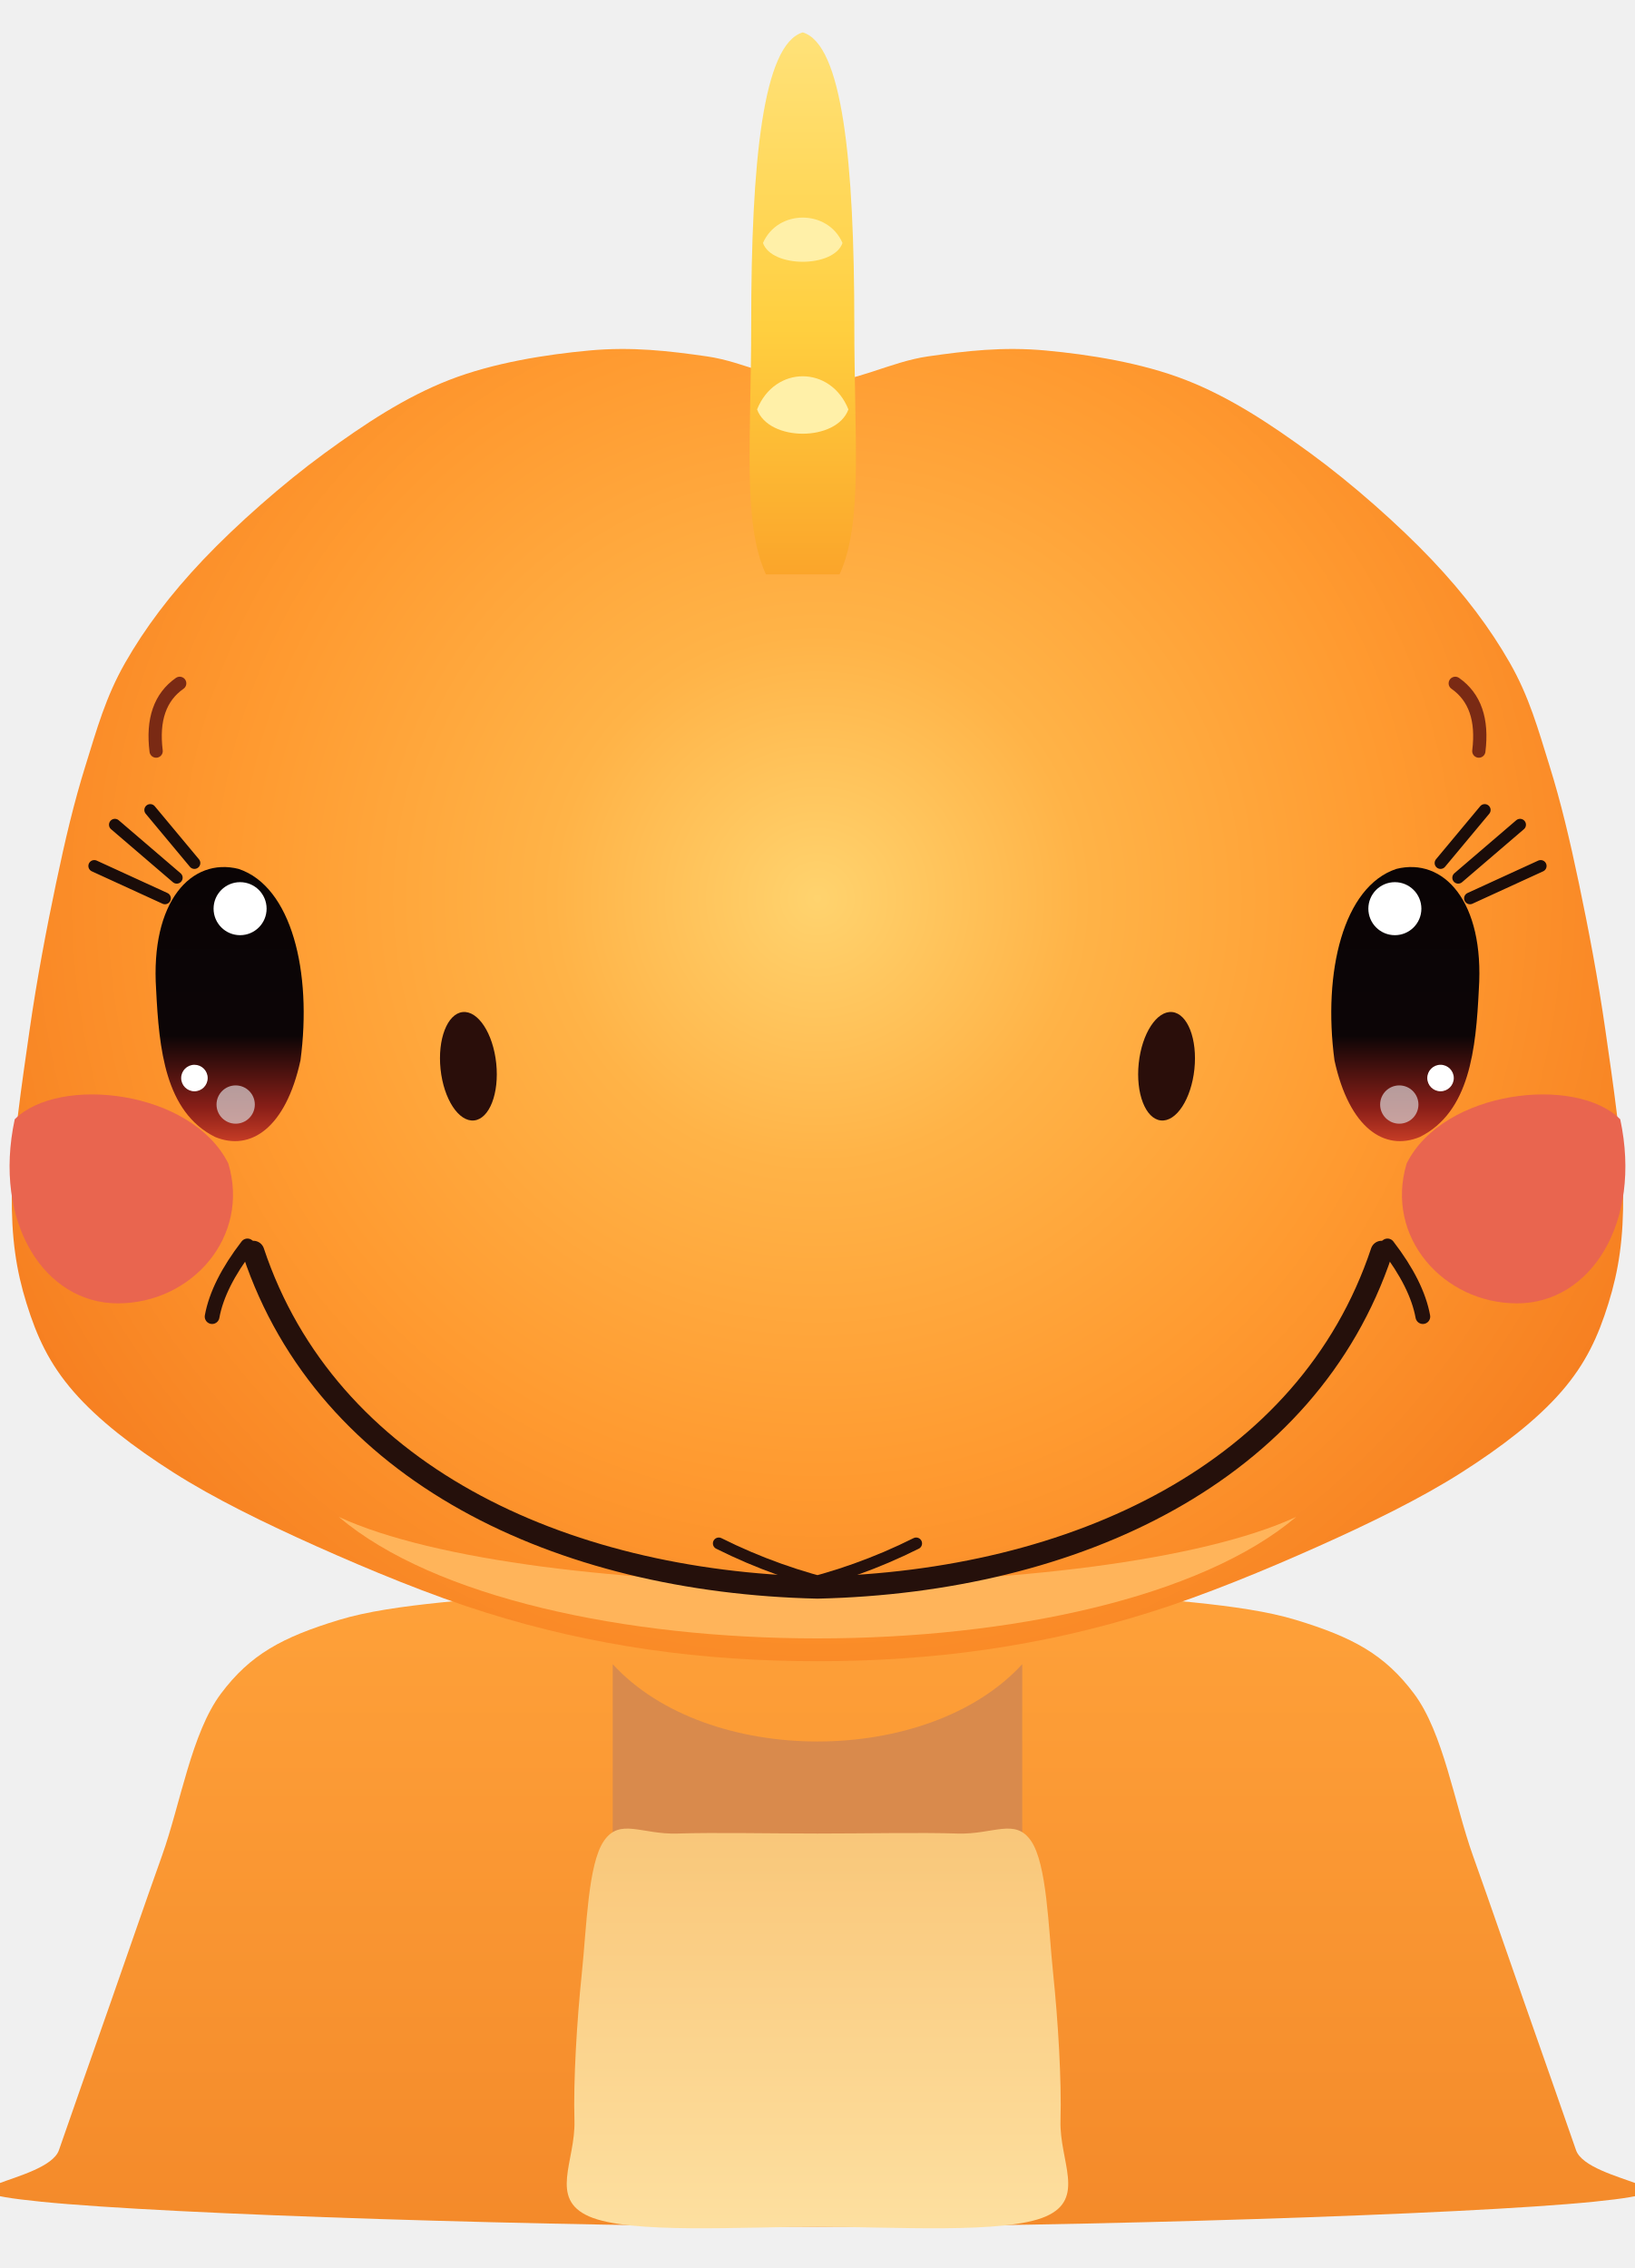
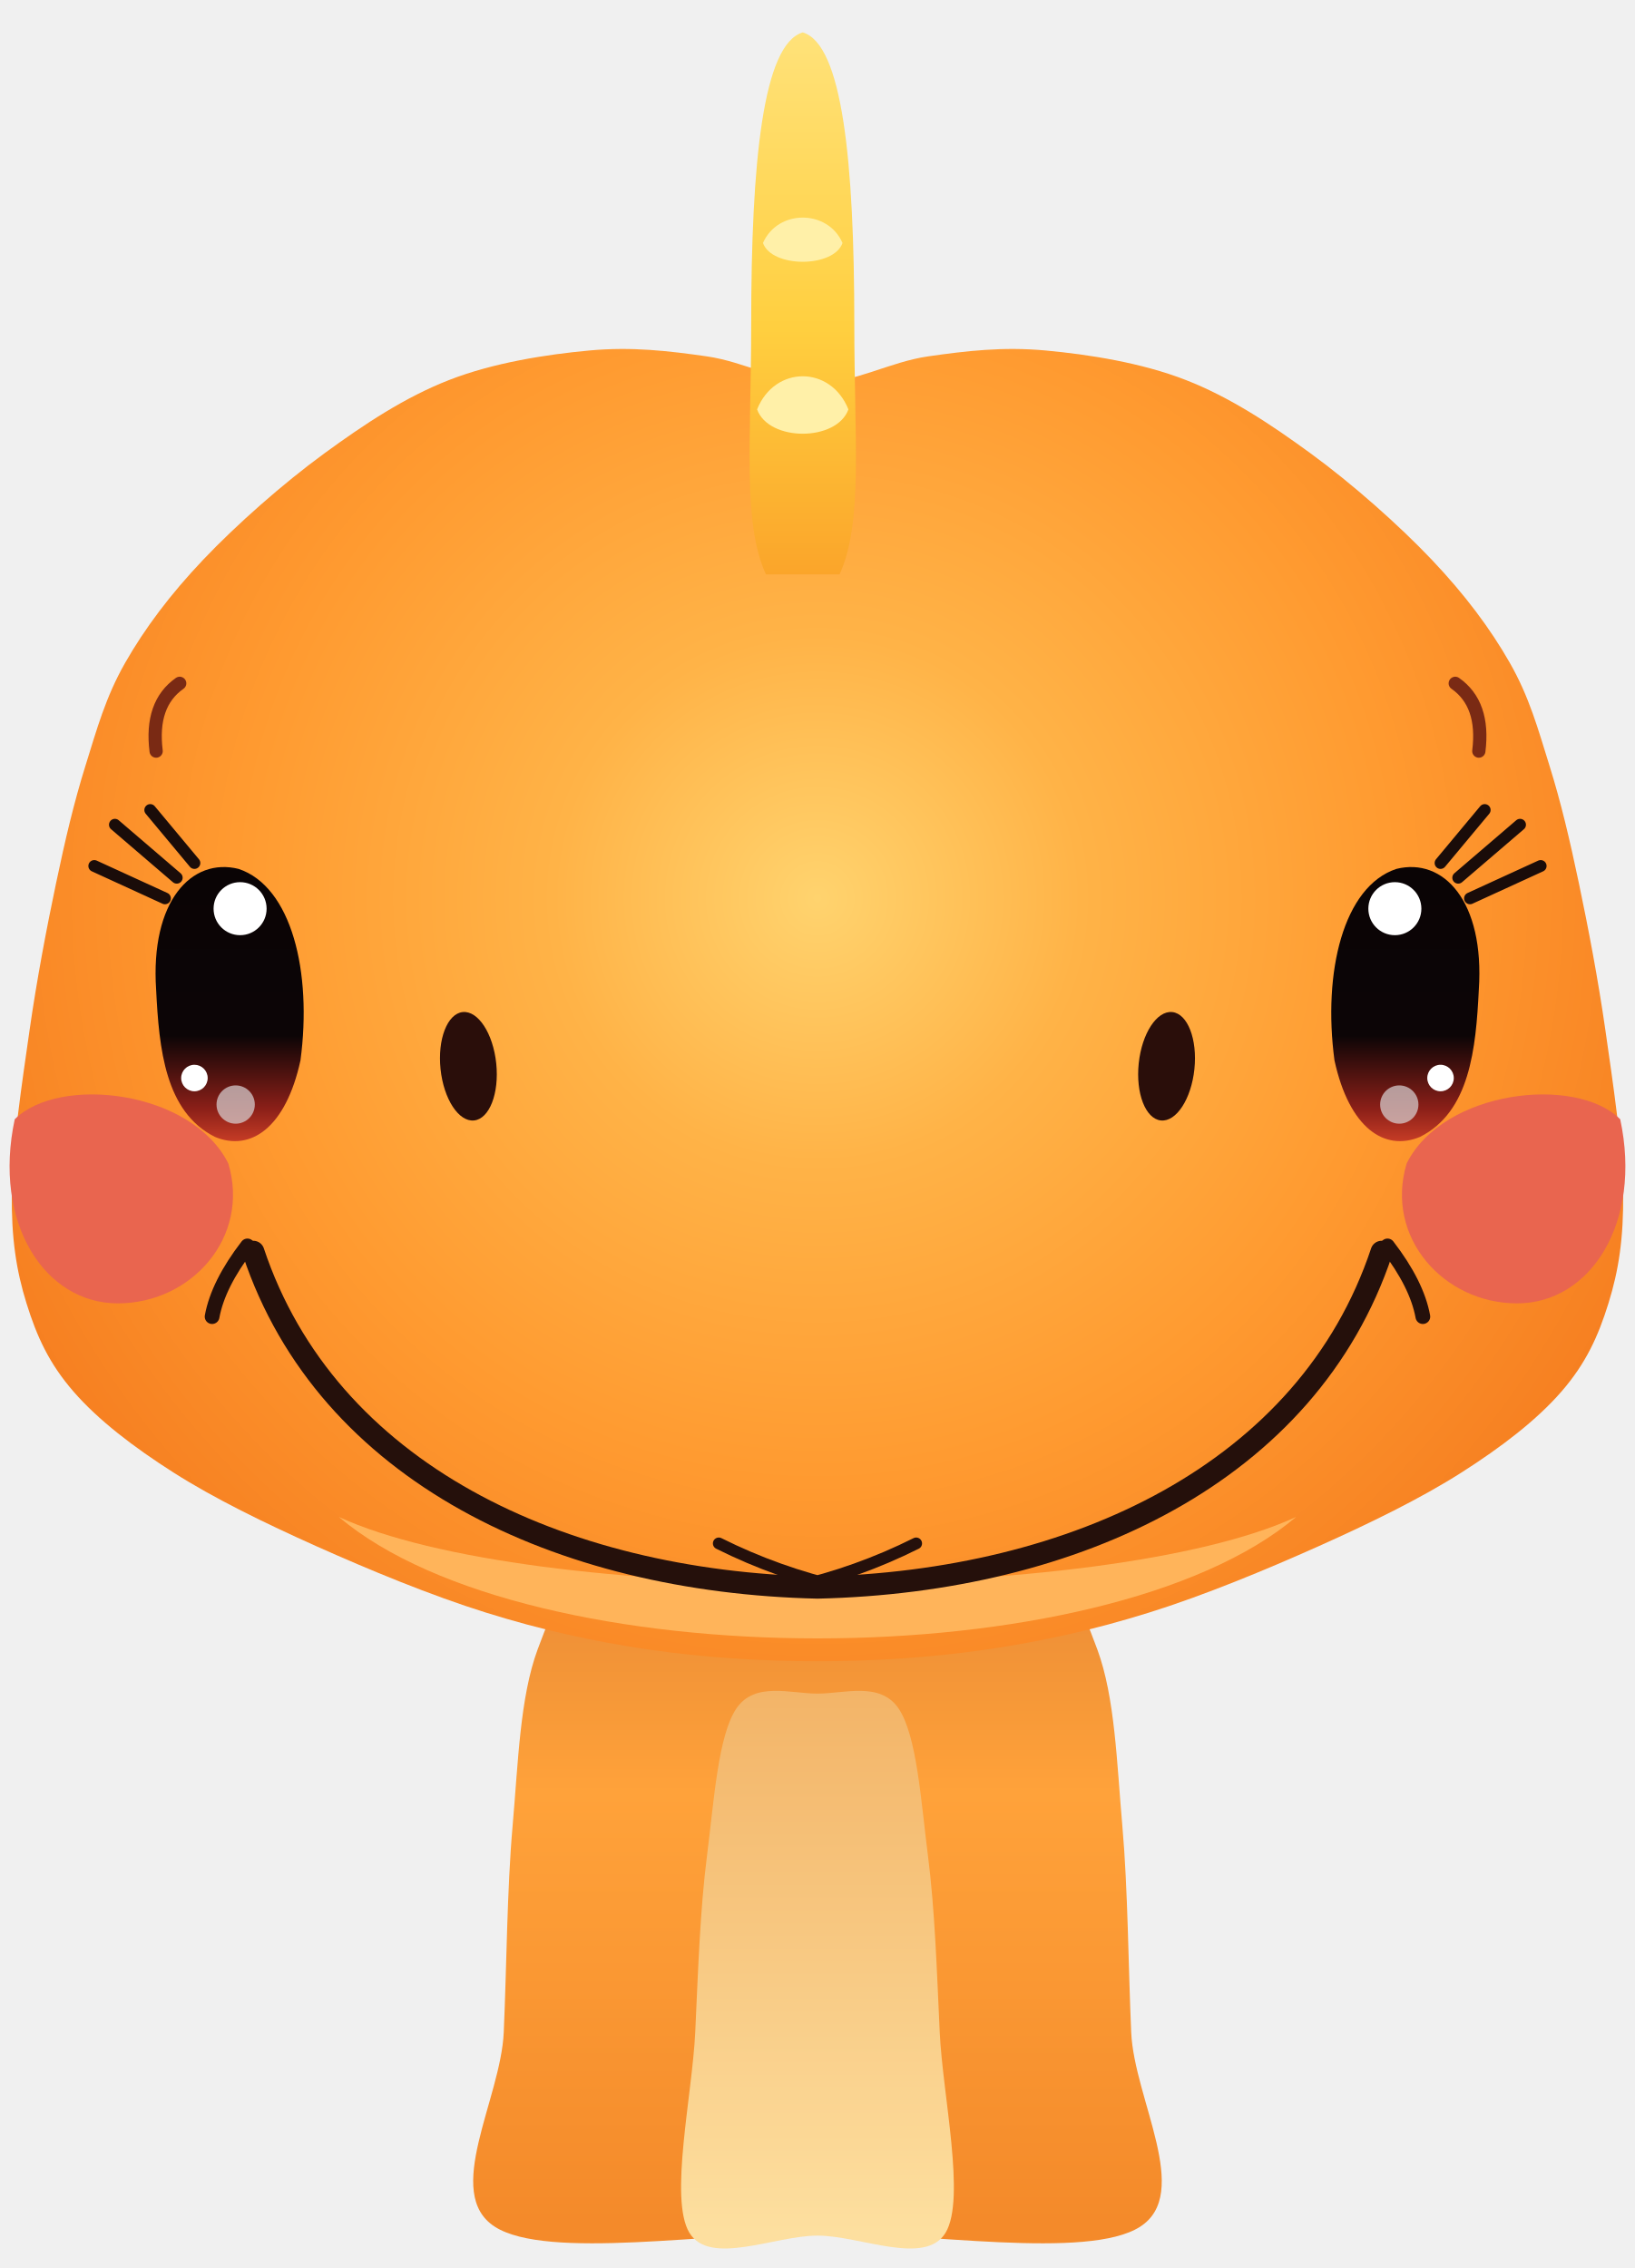
<svg xmlns="http://www.w3.org/2000/svg" viewBox="20 40 1110 1540">
  <defs>
-     <linearGradient id="gr-chest" gradientUnits="userSpaceOnUse" x1="0" y1="1100" x2="0" y2="1550">
-       <stop offset="0" stop-color="#ffa23a" />
+     <linearGradient id="gr-neck" gradientUnits="userSpaceOnUse" x1="0" y1="1100" x2="0" y2="1550">
+       <stop offset="0" stop-color="#e98a35" />
+       <stop offset="0.35" stop-color="#ffa23a" />
      <stop offset="1" stop-color="#f48a2a" />
    </linearGradient>
-     <linearGradient id="gr-belly" gradientUnits="userSpaceOnUse" x1="0" y1="1285" x2="0" y2="1550">
-       <stop offset="0" stop-color="#f9c77a" />
+     <linearGradient id="gr-neck-belly" gradientUnits="userSpaceOnUse" x1="0" y1="1170" x2="0" y2="1556">
+       <stop offset="0" stop-color="#f2b265" />
      <stop offset="1" stop-color="#fddf9f" />
    </linearGradient>
    <radialGradient id="gr-head" gradientUnits="userSpaceOnUse" cx="575" cy="650" r="640">
      <stop offset="0" stop-color="#ffd36e" />
      <stop offset="0.28" stop-color="#ffb347" />
      <stop offset="0.62" stop-color="#ff9a30" />
      <stop offset="1" stop-color="#f57c1f" />
    </radialGradient>
    <linearGradient id="gr-crest" gradientUnits="userSpaceOnUse" x1="565" y1="60" x2="565" y2="430">
      <stop offset="0" stop-color="#ffe27a" />
      <stop offset="0.55" stop-color="#ffcf3f" />
      <stop offset="1" stop-color="#fba52a" />
    </linearGradient>
    <linearGradient id="gr-eye-l" gradientUnits="userSpaceOnUse" x1="0" y1="625" x2="0" y2="822">
      <stop offset="0" stop-color="#0a0405" />
      <stop offset="0.6" stop-color="#0c0506" />
      <stop offset="0.85" stop-color="#8a1f18" />
      <stop offset="1" stop-color="#d8452a" />
    </linearGradient>
  </defs>
-   <g id="chest">
-     <path id="p-chest" d="M575.0 1100.0C516.7 1100.0 454.2 1113.3 400.0 1120.0C345.8 1126.7 288.3 1128.3 250.0 1140.0C211.7 1151.7 190.0 1163.3 170.0 1190.0C150.0 1216.7 142.5 1265.0 130.0 1300.0C117.5 1335.0 106.7 1366.7 95.0 1400.0C83.3 1433.3 67.8 1477.5 60.0 1500.0C52.2 1522.5 -37.8 1526.3 48.0 1535.0C133.8 1543.7 399.3 1552.0 575.0 1552.0C750.7 1552.0 1016.2 1543.7 1102.0 1535.0C1187.8 1526.3 1097.8 1522.5 1090.0 1500.0C1082.2 1477.5 1066.7 1433.3 1055.0 1400.0C1043.3 1366.7 1032.5 1335.0 1020.0 1300.0C1007.5 1265.0 1000.0 1216.7 980.0 1190.0C960.0 1163.3 938.3 1151.7 900.0 1140.0C861.7 1128.3 804.2 1126.7 750.0 1120.0C695.8 1113.3 633.3 1100.0 575.0 1100.0Z" fill="url(#gr-chest)" />
+   <g id="neck">
+     <path id="p-neck" d="M575.0 1060.0C530.0 1060.0 471.7 1068.3 440.0 1085.0C408.3 1101.7 397.0 1127.5 385.0 1160.0C373.0 1192.5 371.8 1236.7 368.0 1280.0C364.2 1323.3 364.0 1374.7 362.0 1420.0C360.0 1465.3 320.5 1529.3 356.0 1552.0C391.5 1574.7 502.0 1556.0 575.0 1556.0C648.0 1556.0 758.5 1574.7 794.0 1552.0C829.5 1529.3 790.0 1465.3 788.0 1420.0C786.0 1374.7 785.8 1323.3 782.0 1280.0C778.2 1236.7 777.0 1192.5 765.0 1160.0C753.0 1127.5 741.7 1101.7 710.0 1085.0C678.3 1068.3 620.0 1060.0 575.0 1060.0Z" fill="url(#gr-neck)" />
  </g>
-   <g id="chin-shadow">
-     <path d="M436 1170 C500 1240 650 1240 714 1170 L714 1300 C650 1325 500 1325 436 1300 Z" fill="#d98a4c" />
-   </g>
-   <g id="belly">
-     <path id="p-belly" d="M575.0 1285.0C543.3 1285.0 504.2 1284.2 480.0 1285.0C455.8 1285.8 440.8 1274.2 430.0 1290.0C419.2 1305.8 418.3 1348.3 415.0 1380.0C411.7 1411.7 409.2 1452.5 410.0 1480.0C410.8 1507.5 392.5 1533.0 420.0 1545.0C447.5 1557.0 523.3 1552.0 575.0 1552.0C626.7 1552.0 702.5 1557.0 730.0 1545.0C757.5 1533.0 739.2 1507.5 740.0 1480.0C740.8 1452.5 738.3 1411.7 735.0 1380.0C731.7 1348.3 730.8 1305.8 720.0 1290.0C709.2 1274.2 694.2 1285.8 670.0 1285.0C645.8 1284.2 606.7 1285.0 575.0 1285.0Z" fill="url(#gr-belly)" />
+   <g id="neck-belly">
+     <path id="p-neck-belly" d="M575.0 1190.0C556.7 1190.0 532.5 1181.7 520.0 1200.0C507.5 1218.3 504.7 1263.3 500.0 1300.0C495.3 1336.7 494.0 1377.3 492.0 1420.0C490.0 1462.7 474.2 1533.0 488.0 1556.0C501.8 1579.0 546.0 1558.0 575.0 1558.0C604.0 1558.0 648.2 1579.0 662.0 1556.0C675.8 1533.0 660.0 1462.7 658.0 1420.0C656.0 1377.3 654.7 1336.7 650.0 1300.0C645.3 1263.3 642.5 1218.3 630.0 1200.0C617.5 1181.7 593.3 1190.0 575.0 1190.0Z" fill="url(#gr-neck-belly)" />
  </g>
  <g id="head">
    <path id="p-head" d="M575.0 300.0C550.0 300.0 525.8 285.7 500.0 282.0C474.2 278.3 449.2 275.3 420.0 278.0C390.8 280.7 355.0 286.3 325.0 298.0C295.0 309.7 267.8 327.7 240.0 348.0C212.2 368.3 180.5 396.3 158.0 420.0C135.5 443.7 118.3 466.7 105.0 490.0C91.7 513.3 85.8 535.0 78.0 560.0C70.2 585.0 64.3 610.0 58.0 640.0C51.7 670.0 45.0 705.0 40.0 740.0C35.0 775.0 28.3 819.2 28.0 850.0C27.7 880.8 31.0 902.5 38.0 925.0C45.0 947.5 53.3 965.8 70.0 985.0C86.7 1004.2 110.5 1022.5 138.0 1040.0C165.5 1057.5 199.7 1074.2 235.0 1090.0C270.3 1105.8 312.5 1123.3 350.0 1135.0C387.5 1146.7 422.5 1154.5 460.0 1160.0C497.5 1165.5 536.7 1168.0 575.0 1168.0C613.3 1168.0 652.5 1165.5 690.0 1160.0C727.5 1154.5 762.5 1146.7 800.0 1135.0C837.5 1123.3 879.7 1105.8 915.0 1090.0C950.3 1074.2 984.5 1057.5 1012.0 1040.0C1039.5 1022.5 1063.3 1004.2 1080.0 985.0C1096.7 965.8 1105.0 947.5 1112.0 925.0C1119.0 902.5 1122.3 880.8 1122.0 850.0C1121.7 819.2 1115.0 775.0 1110.0 740.0C1105.0 705.0 1098.3 670.0 1092.0 640.0C1085.7 610.0 1079.8 585.0 1072.0 560.0C1064.2 535.0 1058.3 513.3 1045.0 490.0C1031.7 466.7 1014.5 443.7 992.0 420.0C969.5 396.3 937.8 368.3 910.0 348.0C882.2 327.7 855.0 309.7 825.0 298.0C795.0 286.3 759.2 280.7 730.0 278.0C700.8 275.3 675.8 278.3 650.0 282.0C624.2 285.7 600.0 300.0 575.0 300.0Z" fill="url(#gr-head)" />
  </g>
  <g id="chin-light">
    <path d="M250 1070 C380 1180 770 1180 900 1070 C770 1130 380 1130 250 1070 Z" fill="#ffb45a" />
  </g>
  <g id="crest">
    <path d="M565 62 C592 70 600 150 600 260 C600 340 606 395 590 430 L540 430 C524 395 530 340 530 260 C530 150 538 70 565 62 Z" fill="url(#gr-crest)" />
  </g>
  <g id="crest-band-1">
    <path d="M538 205 C548 182 582 182 592 205 C586 222 544 222 538 205 Z" fill="#fff0a8" />
  </g>
  <g id="crest-band-2">
    <path d="M534 318 C546 288 584 288 596 318 C588 340 542 340 534 318 Z" fill="#fff0a8" />
  </g>
  <g id="cheek-l">
    <path d="M30 800 C60 770 150 780 175 830 C190 880 150 925 100 925 C50 925 15 870 30 800 Z" fill="#e9654f" />
  </g>
  <g id="cheek-r">
    <use href="#cheek-l" transform="translate(1150.0 0) scale(-1 1)" />
  </g>
  <g id="nostril-l">
    <ellipse cx="338.0" cy="764.0" rx="19.0" ry="37.0" transform="rotate(-6.0 338.0 764.0)" fill="#2a0e0a" />
  </g>
  <g id="nostril-r">
    <use href="#nostril-l" transform="translate(1150.0 0) scale(-1 1)" />
  </g>
  <g id="brow-mark-l">
    <path d="M142 504 Q122 518 126 550" stroke="#7a2a14" stroke-width="9" stroke-linecap="round" fill="none" />
  </g>
  <g id="brow-mark-r">
    <use href="#brow-mark-l" transform="translate(1150.0 0) scale(-1 1)" />
  </g>
  <g id="eye-l">
    <path d="M126 712 C122 652 150 622 182 630 C218 642 232 700 224 760 C214 806 190 822 166 812 C132 795 128 752 126 712 Z" fill="url(#gr-eye-l)" />
  </g>
  <g id="eye-r">
    <use href="#eye-l" transform="translate(1150.0 0) scale(-1 1)" />
  </g>
  <g id="glint-big-l">
    <circle cx="183" cy="657" r="18" fill="#ffffff" />
  </g>
  <g id="glint-mid-l">
    <circle cx="180" cy="790" r="13" fill="#d9d4d6" opacity="0.7" />
  </g>
  <g id="glint-small-l">
    <circle cx="152" cy="772" r="9" fill="#ffffff" />
  </g>
  <g id="glint-big-r">
    <use href="#glint-big-l" transform="translate(1150.0 0) scale(-1 1)" />
  </g>
  <g id="glint-mid-r">
    <use href="#glint-mid-l" transform="translate(1150.0 0) scale(-1 1)" />
  </g>
  <g id="glint-small-r">
    <use href="#glint-small-l" transform="translate(1150.0 0) scale(-1 1)" />
  </g>
  <g id="lashes-l">
    <path d="M132 650 L84 628 M140 636 L98 600 M152 626 L122 590" stroke="#1a0c09" stroke-width="8" stroke-linecap="round" fill="none" />
  </g>
  <g id="lashes-r">
    <use href="#lashes-l" transform="translate(1150.0 0) scale(-1 1)" />
  </g>
  <g id="smile">
    <path d="M192 890 C242 1040 400 1114 575 1118 C750 1114 908 1040 958 890" stroke="#25100b" stroke-width="15" stroke-linecap="round" fill="none" />
  </g>
  <g id="smile-corner-l">
    <path d="M188 886 Q168 912 164 934" stroke="#25100b" stroke-width="10" stroke-linecap="round" fill="none" />
  </g>
  <g id="smile-corner-r">
    <use href="#smile-corner-l" transform="translate(1150.0 0) scale(-1 1)" />
  </g>
  <g id="chin-mark">
    <path d="M508 1088 Q548 1108 592 1118 M642 1088 Q602 1108 558 1118" stroke="#25100b" stroke-width="8" stroke-linecap="round" fill="none" />
  </g>
</svg>
